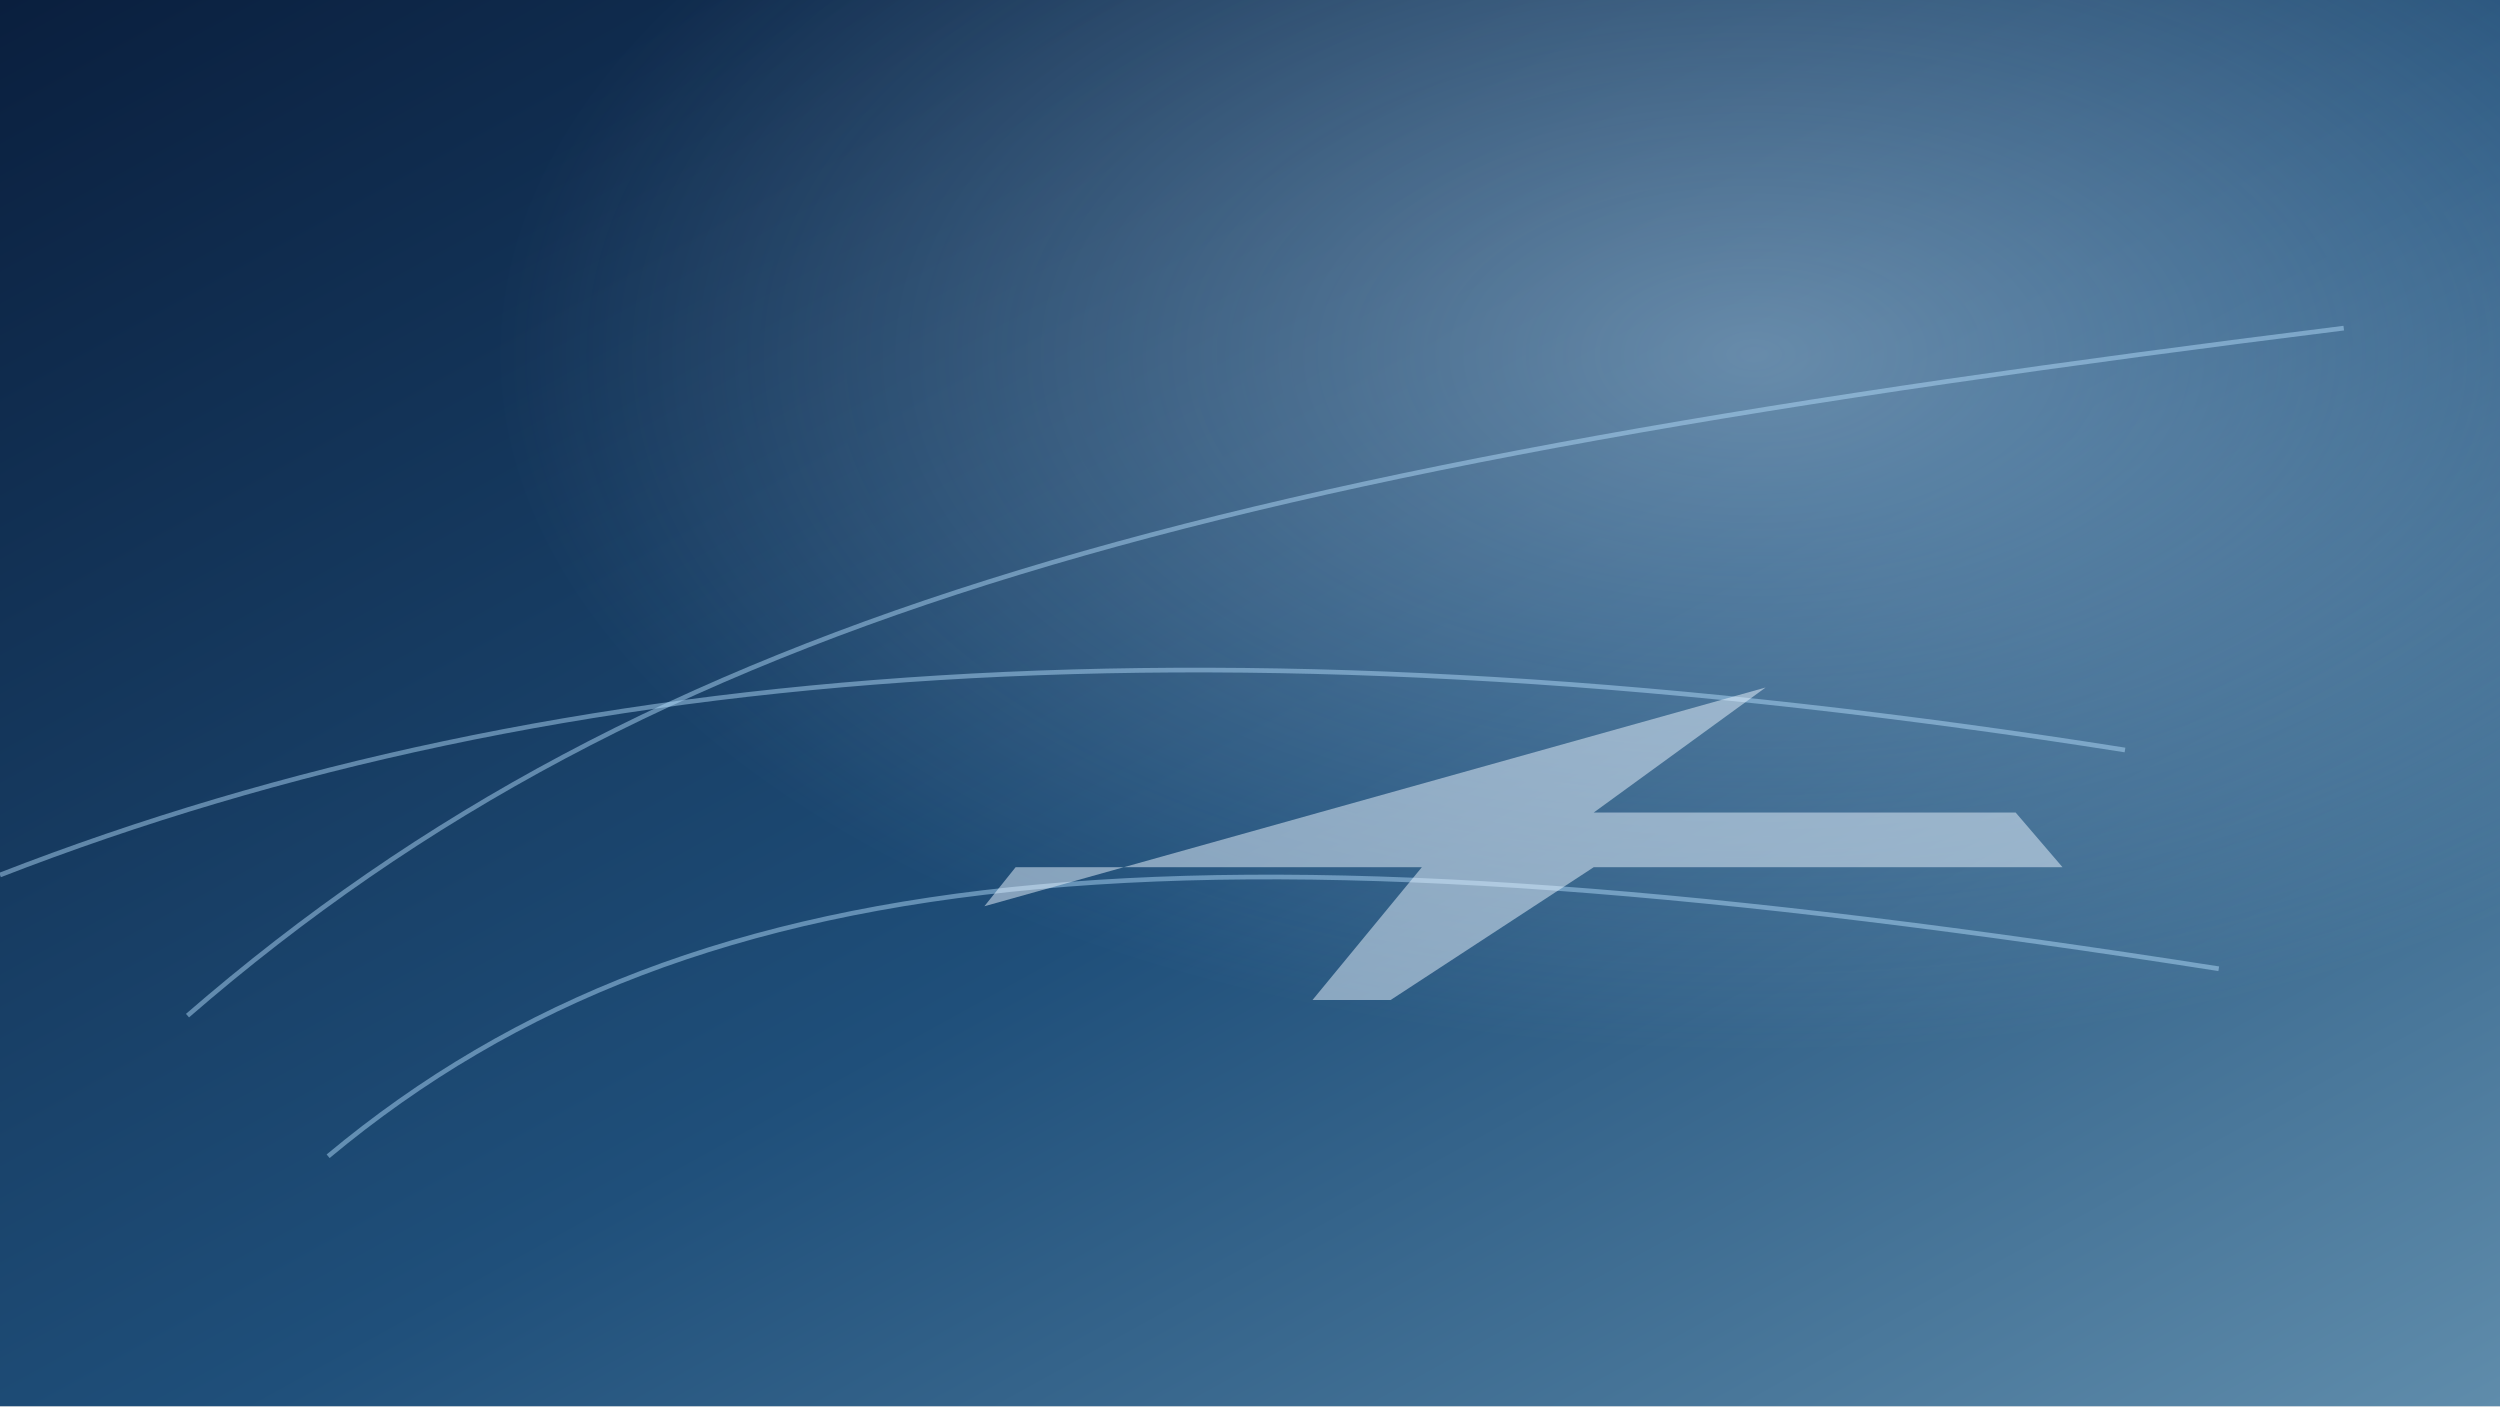
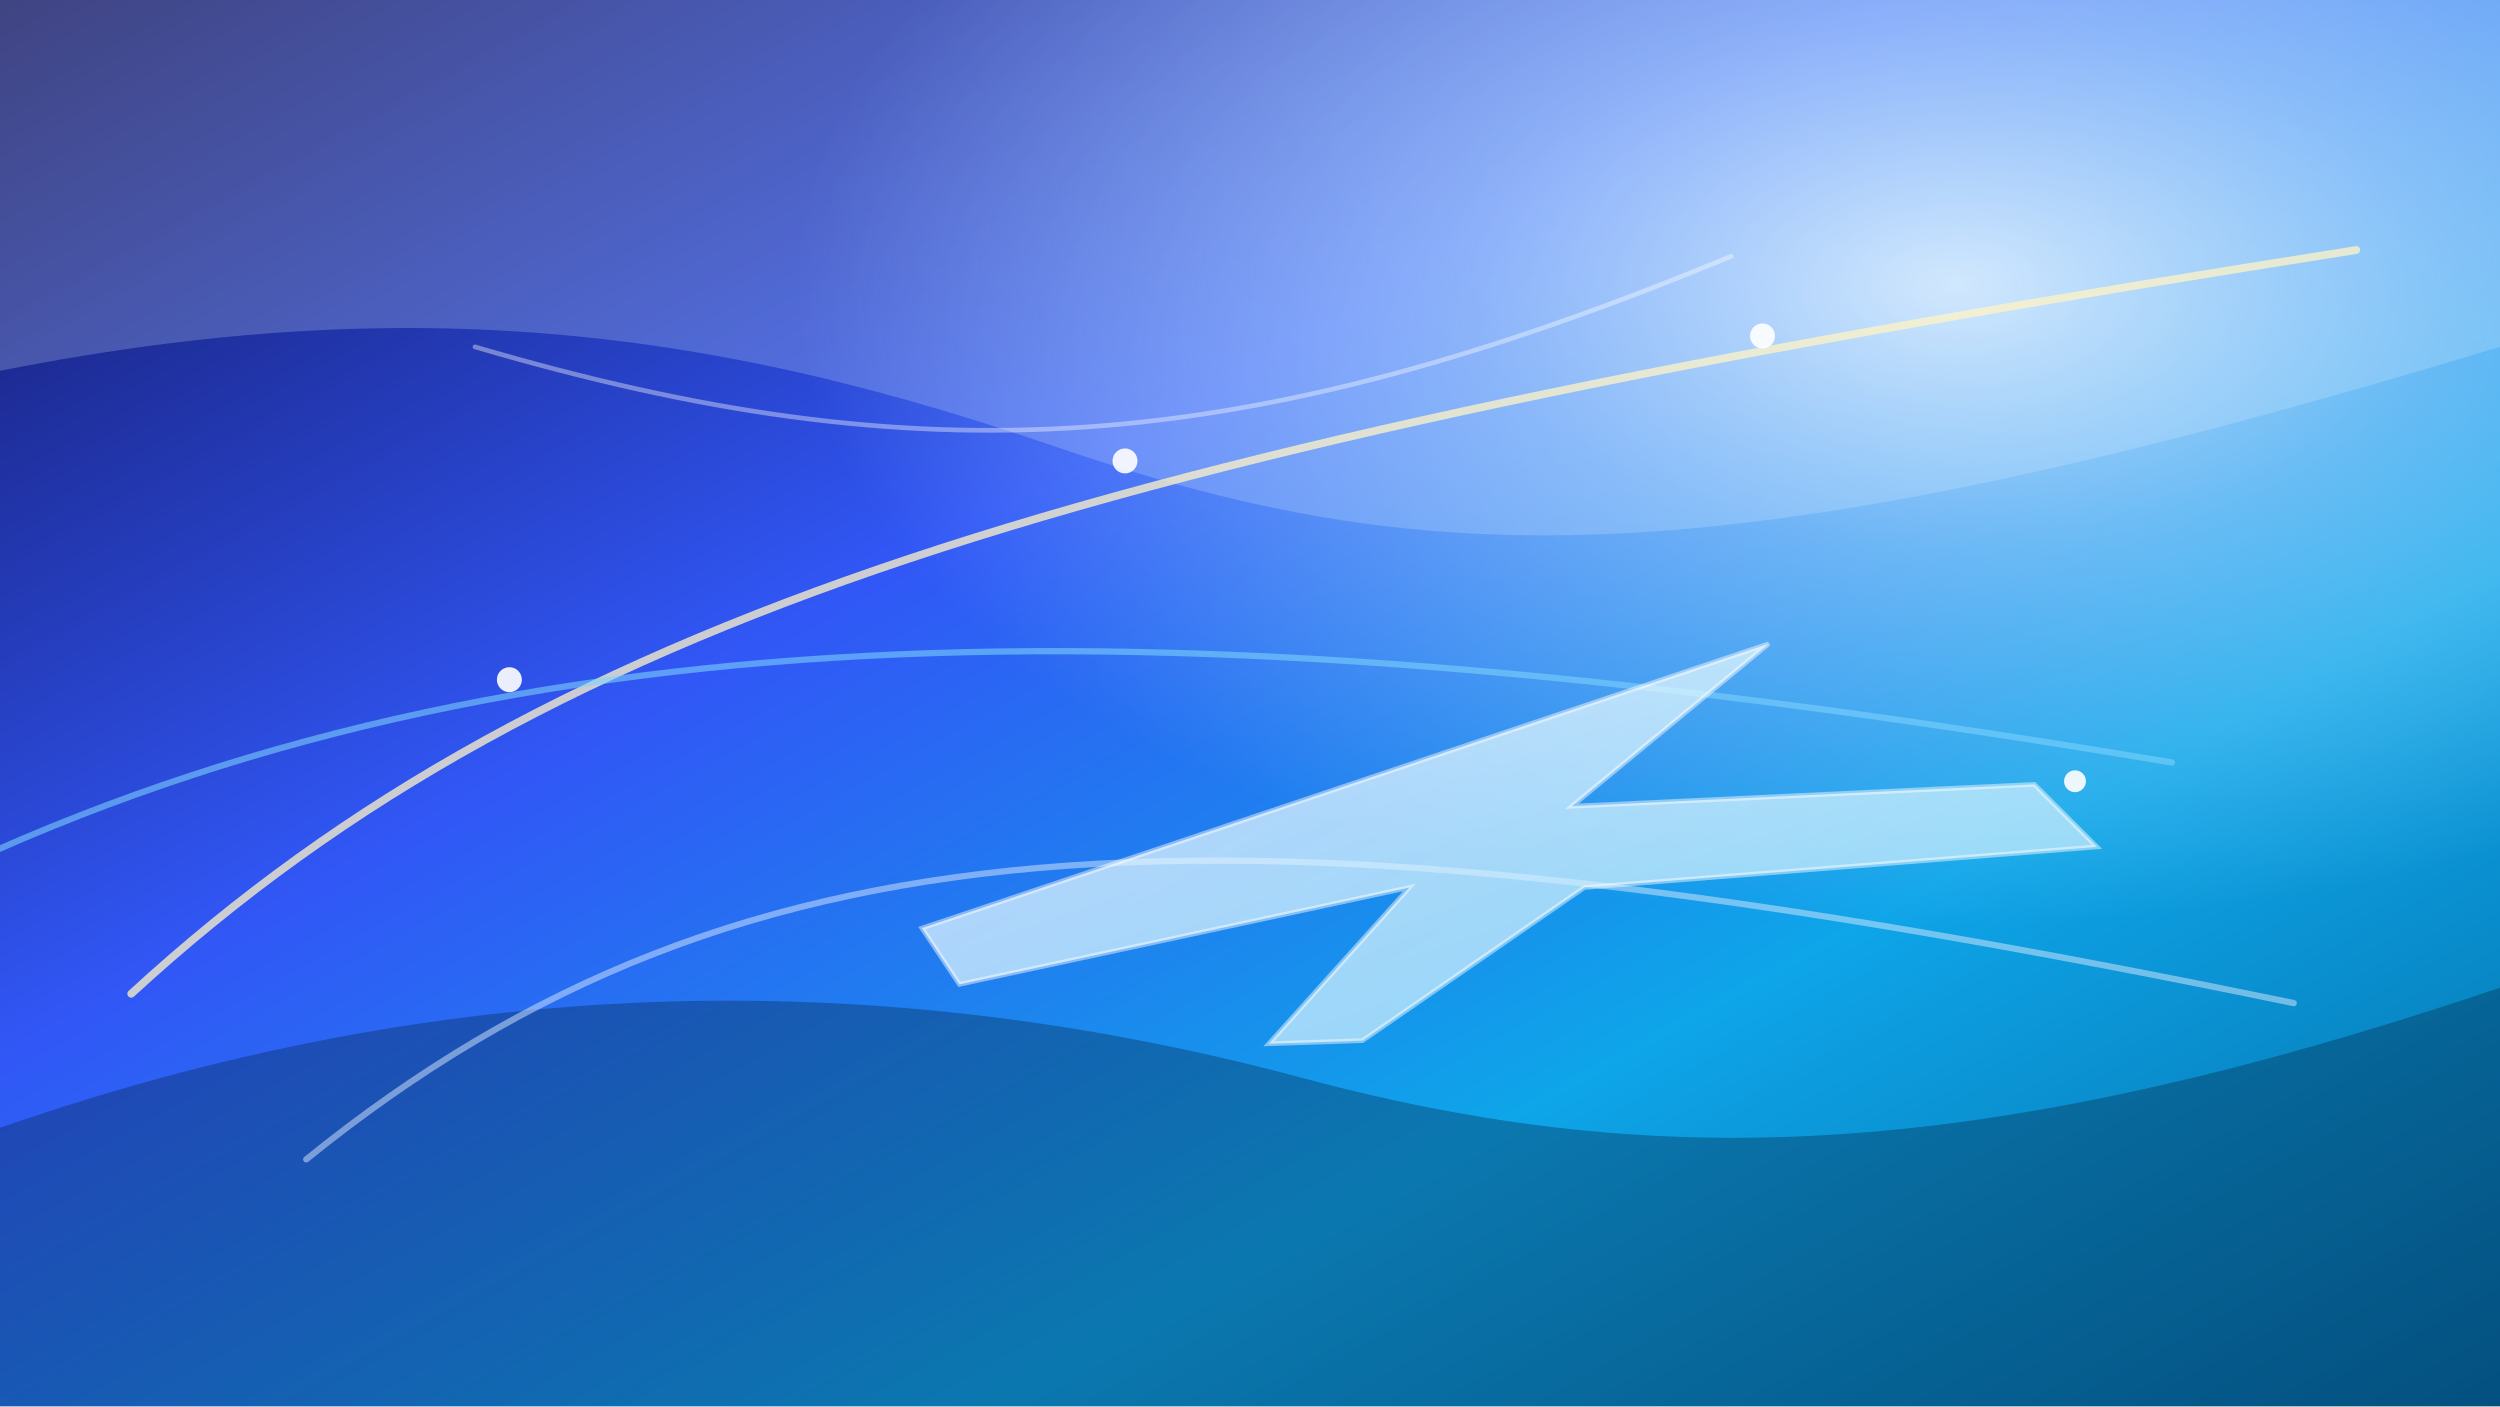
<svg xmlns="http://www.w3.org/2000/svg" viewBox="0 0 1600 900" preserveAspectRatio="xMidYMid slice" role="img" aria-labelledby="title desc">
  <defs>
-     <linearGradient id="bg" x1="0" y1="0" x2="1" y2="1">
-       <stop offset="0%" stop-color="#0a1f3e" />
-       <stop offset="55%" stop-color="#1f4f7a" />
-       <stop offset="100%" stop-color="#5f8cab" />
+     <linearGradient id="sky" x1="0" y1="0" x2="1" y2="1">
+       <stop offset="0%" stop-color="#12135f" />
+       <stop offset="38%" stop-color="#3157f6" />
+       <stop offset="70%" stop-color="#0ea5e9" />
+       <stop offset="100%" stop-color="#0369a1" />
    </linearGradient>
-     <radialGradient id="cloud" cx="70%" cy="25%" r="50%">
-       <stop offset="0%" stop-color="#d8efff" stop-opacity="0.4" />
-       <stop offset="100%" stop-color="#d8efff" stop-opacity="0" />
+     <radialGradient id="sun" cx="78%" cy="20%" r="46%">
+       <stop offset="0%" stop-color="#e0f2fe" stop-opacity="0.9" />
+       <stop offset="42%" stop-color="#bae6fd" stop-opacity="0.5" />
+       <stop offset="100%" stop-color="#bae6fd" stop-opacity="0" />
    </radialGradient>
+     <linearGradient id="wing" x1="0" y1="0" x2="1" y2="1">
+       <stop offset="0%" stop-color="#ffffff" />
+       <stop offset="45%" stop-color="#dff7ff" />
+       <stop offset="100%" stop-color="#bae6fd" />
+     </linearGradient>
  </defs>
-   <rect width="1600" height="900" fill="url(#bg)" />
-   <rect width="1600" height="900" fill="url(#cloud)" />
-   <g fill="none" stroke="#b8e0ff" stroke-opacity="0.46" stroke-width="3">
-     <path d="M120 650C420 390 780 300 1500 210" />
-     <path d="M0 560C360 420 790 390 1360 480" />
-     <path d="M210 740C450 540 780 520 1420 620" />
+   <rect width="1600" height="900" fill="url(#sky)" />
+   <rect width="1600" height="900" fill="url(#sun)" />
+   <path d="M-80 255C220 182 430 202 670 284C920 370 1110 378 1690 194V0H-80Z" fill="#e0f2fe" fill-opacity="0.22" />
+   <path d="M-70 748C230 628 528 608 834 690C1080 756 1302 742 1680 604V900H-70Z" fill="#03233f" fill-opacity="0.34" />
+   <g fill="none" stroke-linecap="round">
+     <path d="M84 636C356 386 720 284 1508 160" stroke="#fef3c7" stroke-opacity="0.76" stroke-width="5" />
+     <path d="M-20 552C352 382 782 386 1390 488" stroke="#7dd3fc" stroke-opacity="0.58" stroke-width="4" />
+     <path d="M196 742C478 514 790 502 1468 642" stroke="#dbeafe" stroke-opacity="0.5" stroke-width="4" />
+     <path d="M304 222C590 306 794 294 1108 164" stroke="#ffffff" stroke-opacity="0.38" stroke-width="3" />
  </g>
-   <path d="M630 580L1130 440L1020 520L1290 520L1320 555H1020L890 640L840 640L910 555H650Z" fill="#edf7ff" fill-opacity="0.5" />
+   <g fill="#ffffff" fill-opacity="0.9">
+     <circle cx="326" cy="435" r="8" />
+     <circle cx="720" cy="295" r="8" />
+     <circle cx="1128" cy="215" r="8" />
+     <circle cx="1328" cy="500" r="7" />
+   </g>
+   <path d="M590 594L1132 412L1006 516L1302 502L1342 542L1014 568L872 666L812 668L902 568L614 630Z" fill="url(#wing)" fill-opacity="0.72" />
+   <path d="M590 594L1132 412L1006 516L1302 502L1342 542L1014 568L872 666L812 668L902 568L614 630Z" fill="none" stroke="#ffffff" stroke-opacity="0.46" stroke-width="3" />
</svg>
